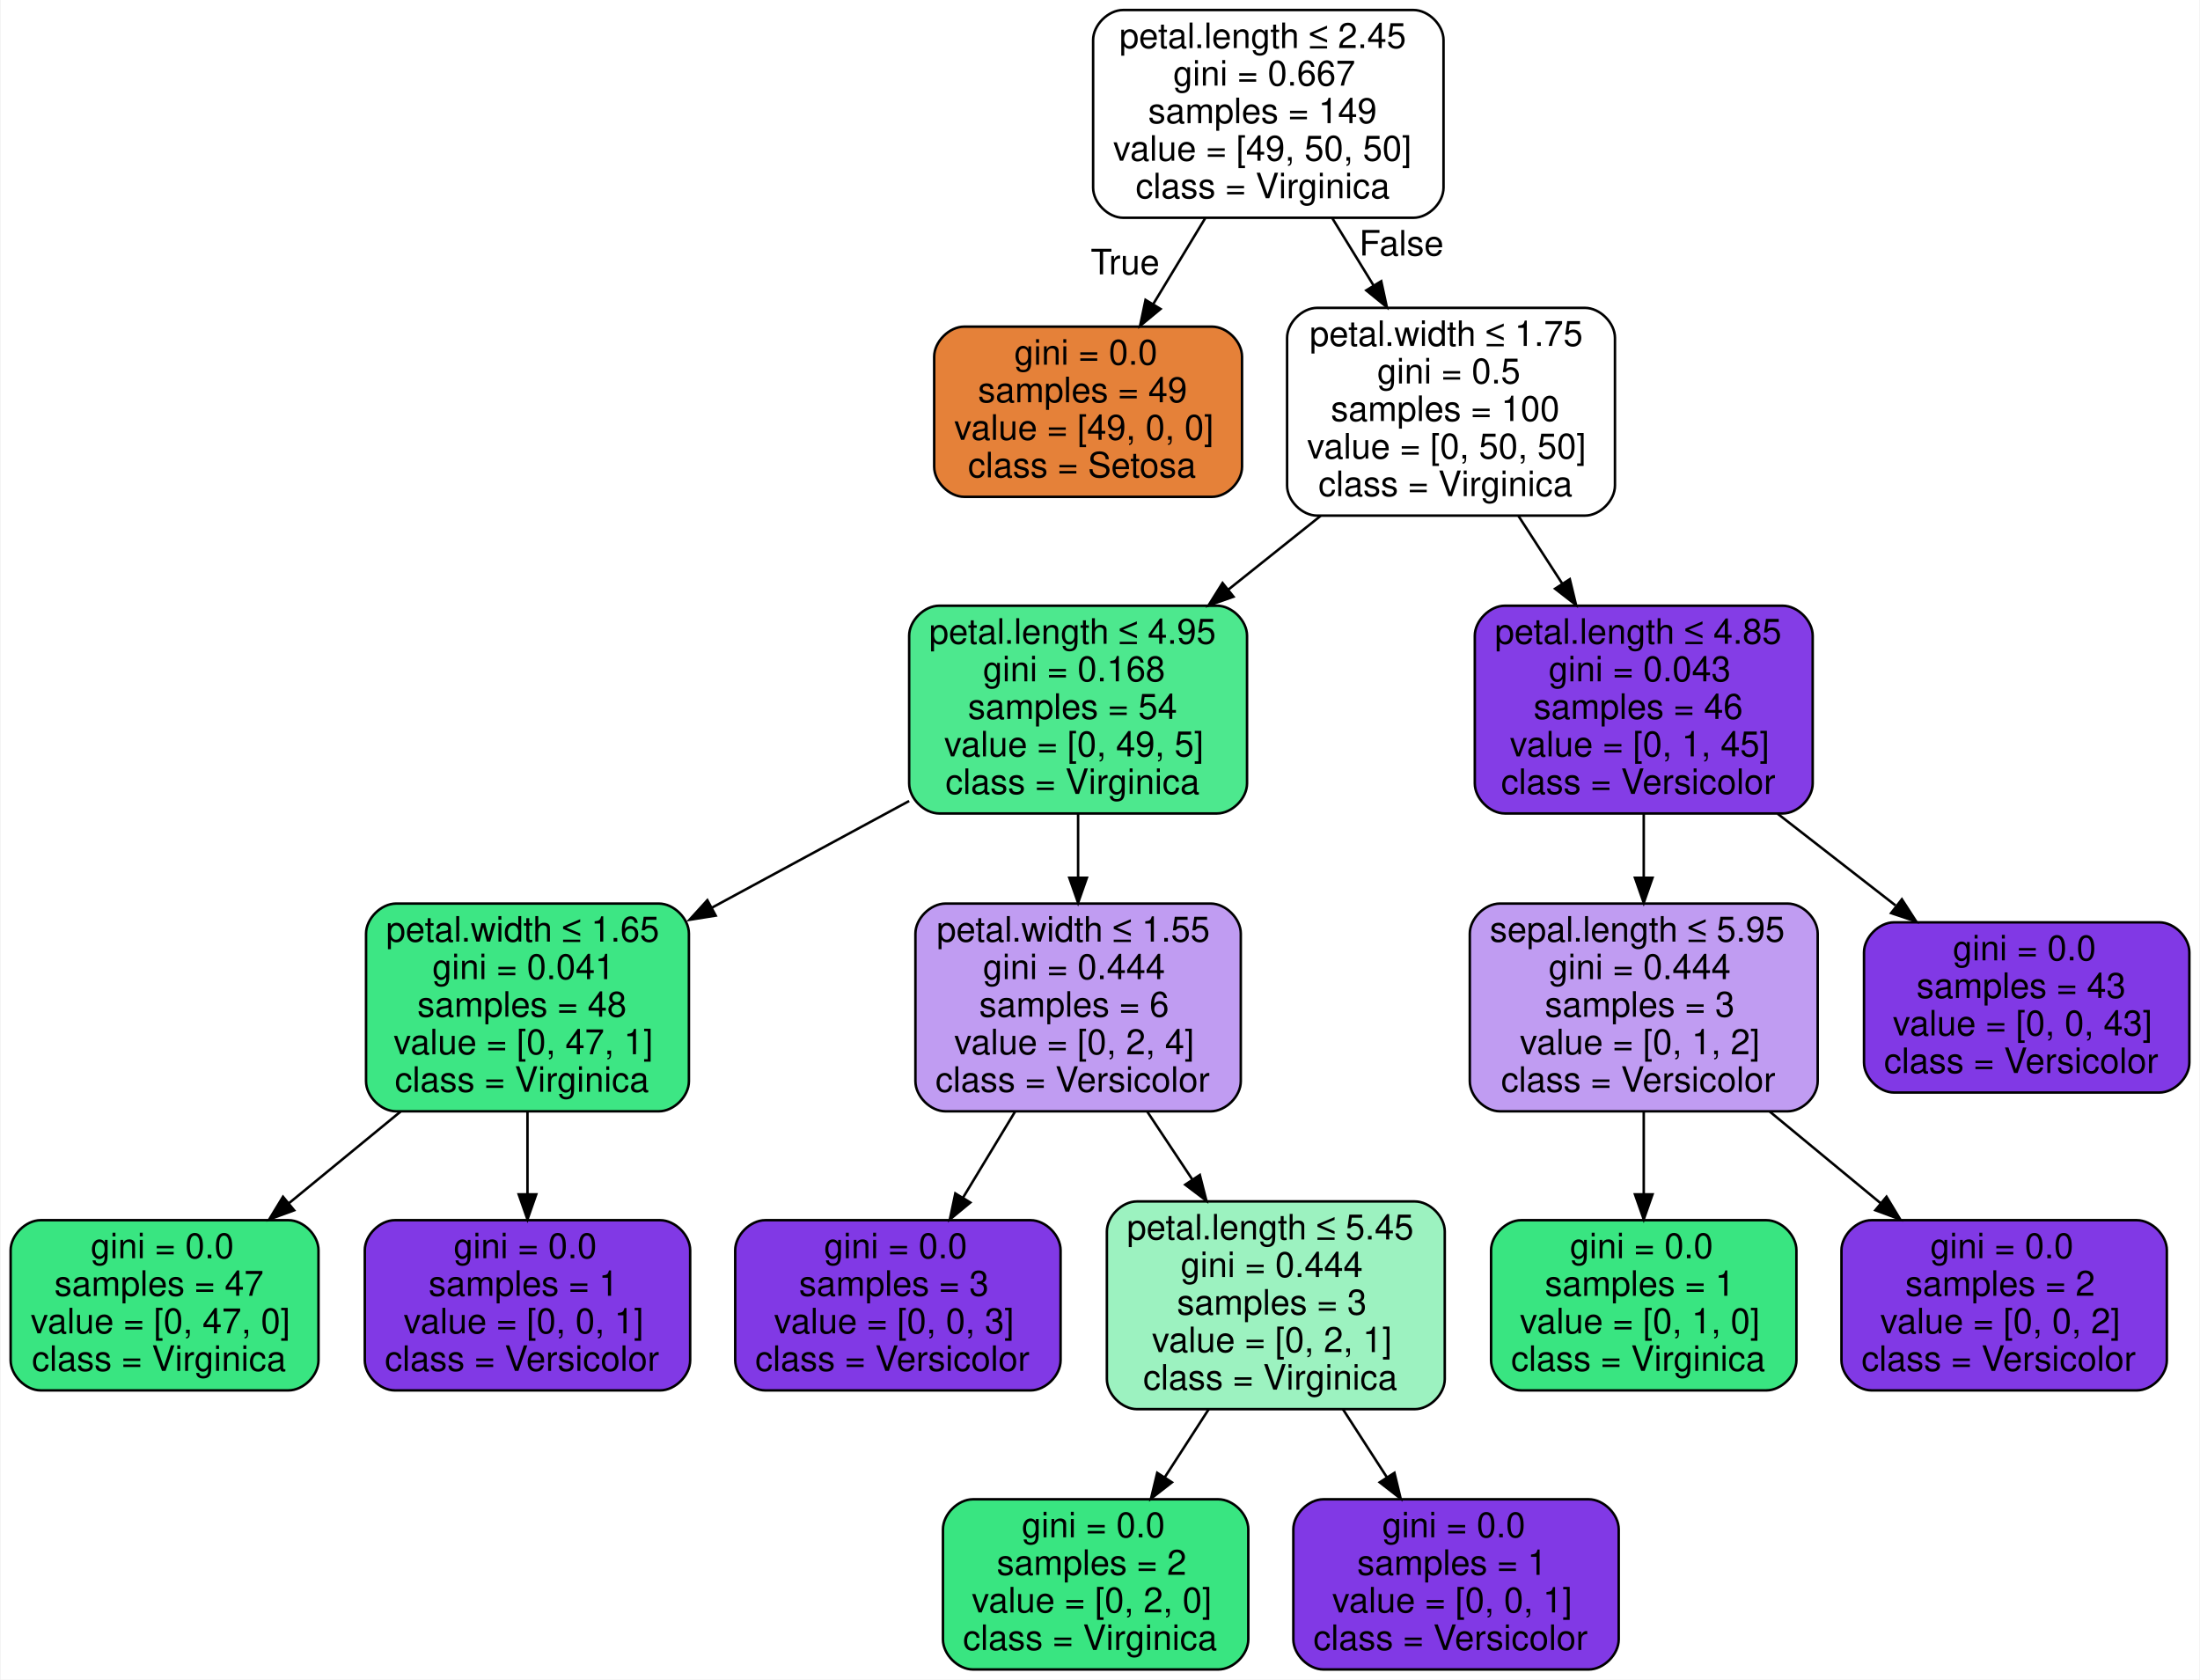
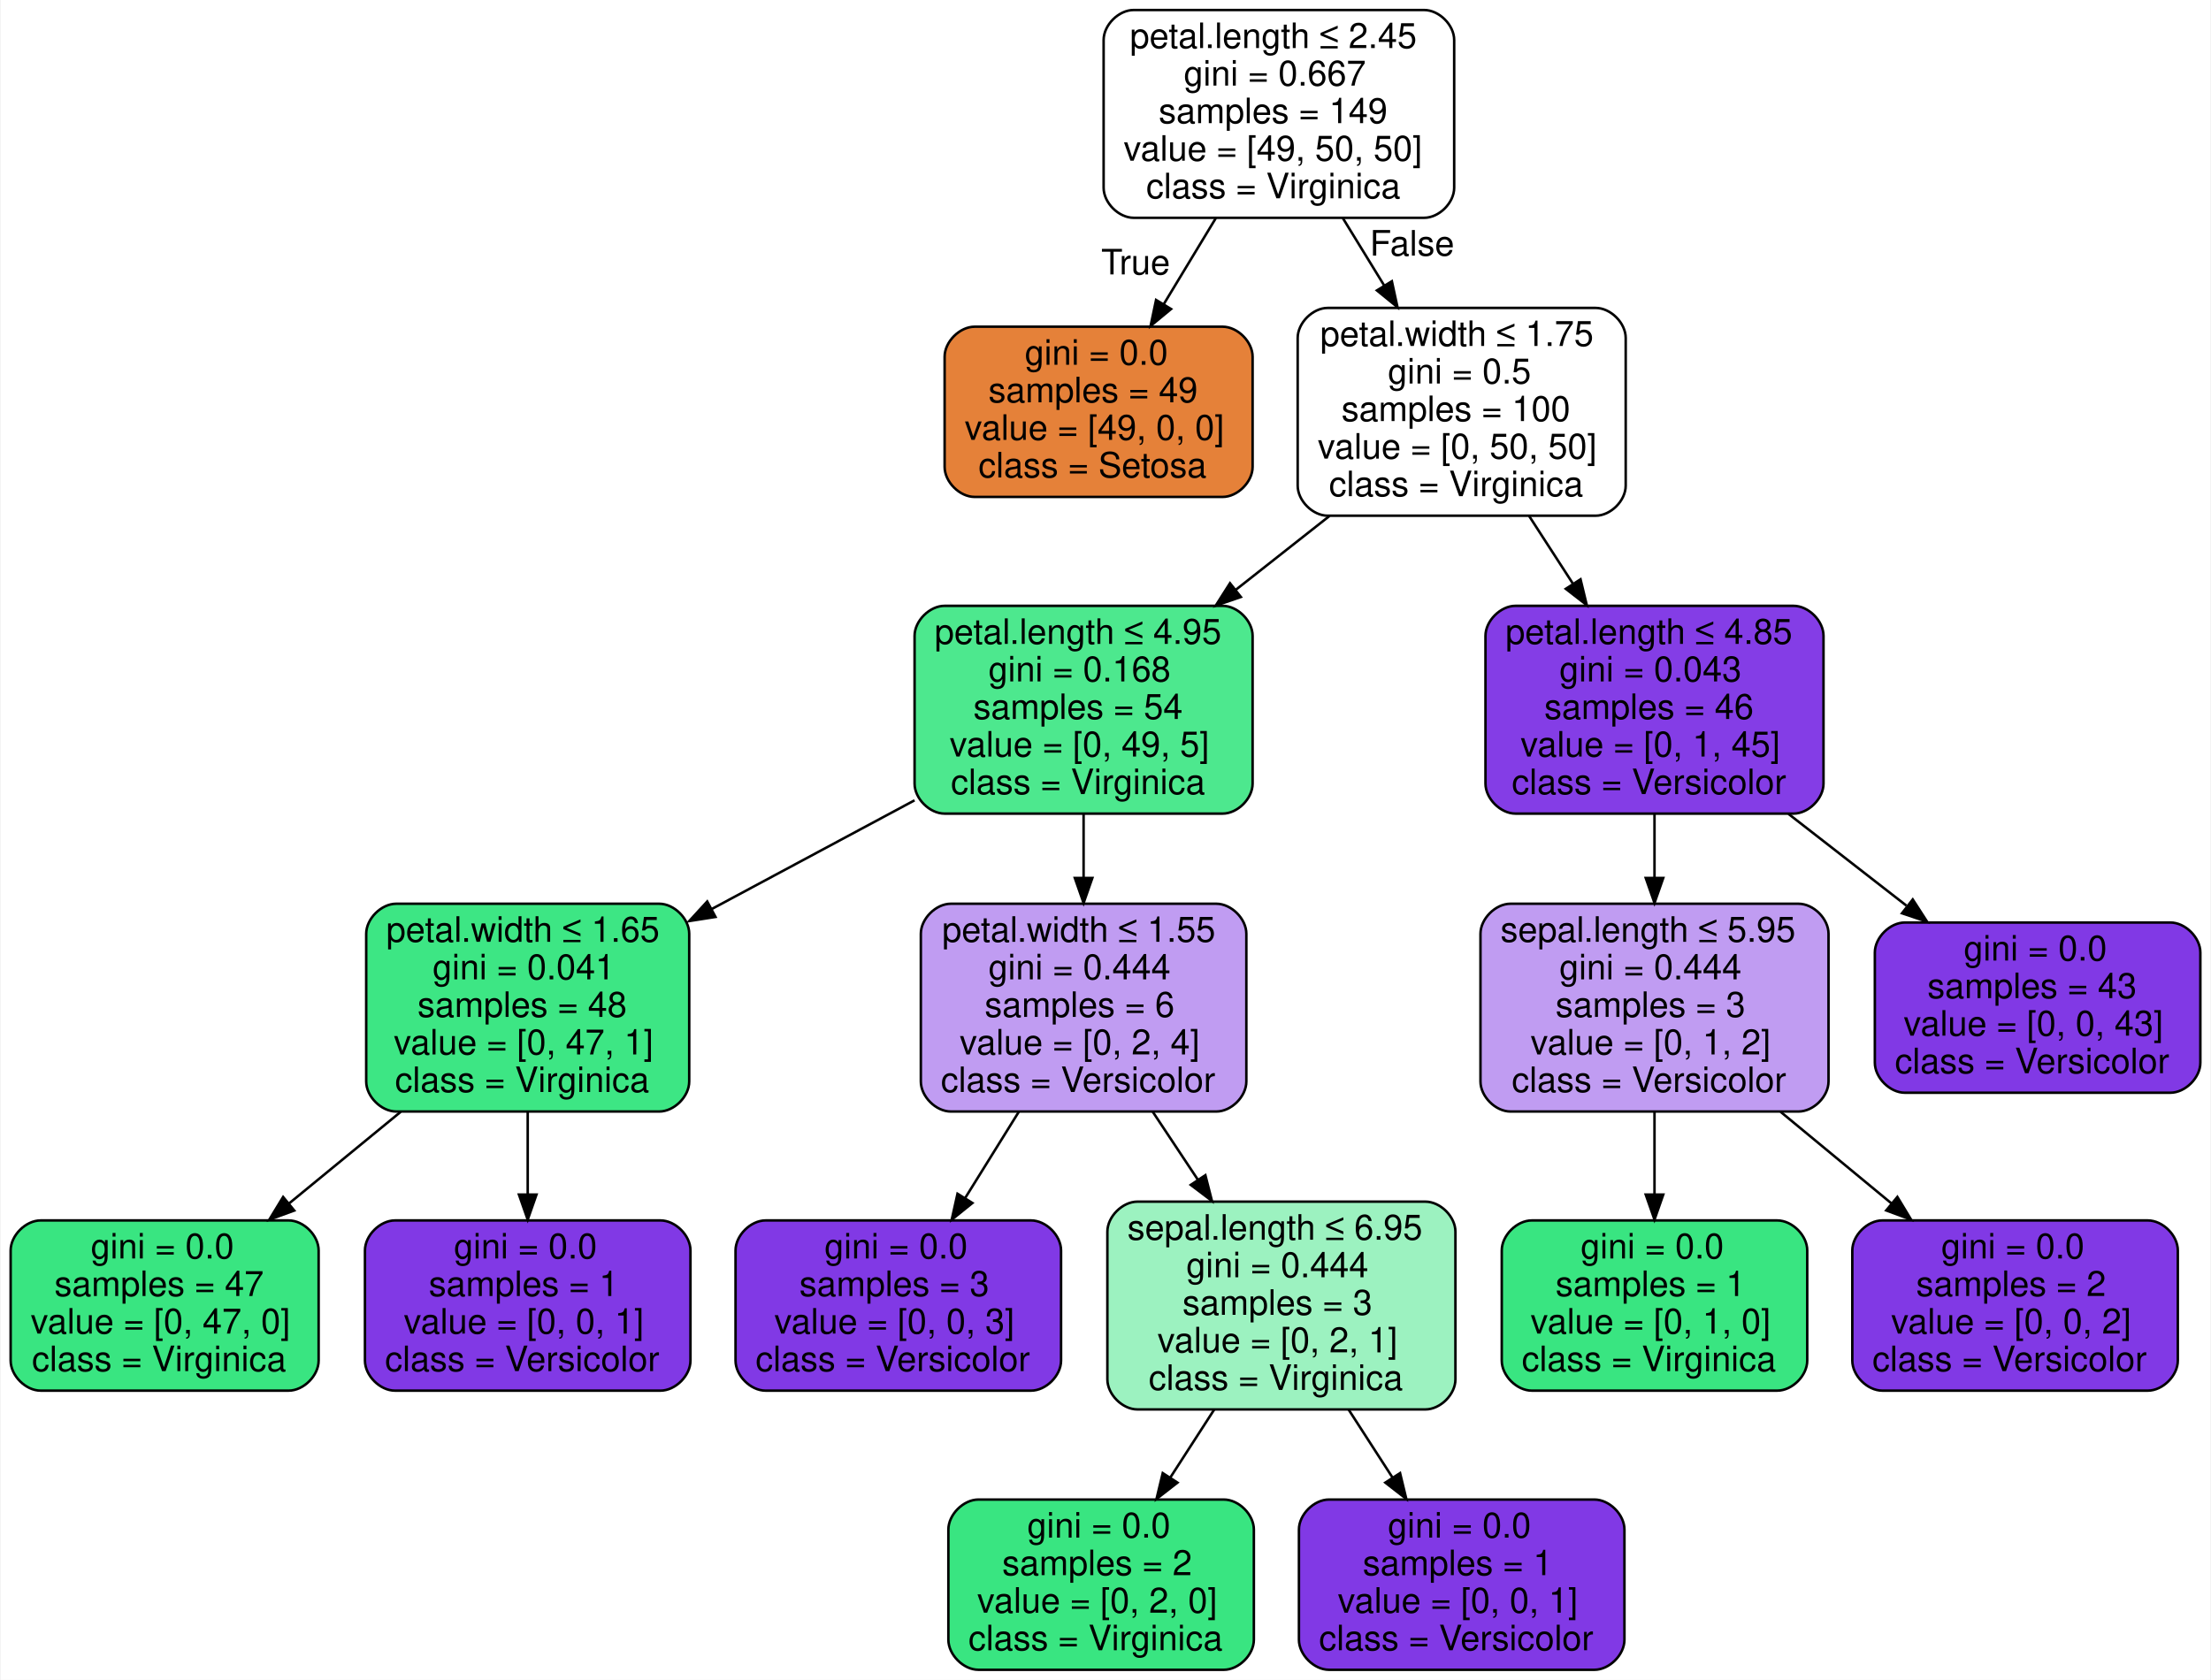
- <svg xmlns="http://www.w3.org/2000/svg" width="879pt" height="671pt" viewBox="0.00 0.00 878.50 671.00">
+ <svg xmlns="http://www.w3.org/2000/svg" width="883pt" height="671pt" viewBox="0.00 0.00 882.50 671.00">
  <g id="graph0" class="graph" transform="scale(1 1) rotate(0) translate(4 667)">
-     <polygon fill="#ffffff" stroke="transparent" points="-4,4 -4,-667 874.5,-667 874.5,4 -4,4" />
+     <polygon fill="#ffffff" stroke="transparent" points="-4,4 -4,-667 878.5,-667 878.5,4 -4,4" />
    <g id="node1" class="node">
-       <path fill="#ffffff" stroke="#000000" d="M560.5,-663C560.5,-663 444.5,-663 444.5,-663 438.5,-663 432.5,-657 432.5,-651 432.5,-651 432.5,-592 432.5,-592 432.5,-586 438.5,-580 444.5,-580 444.5,-580 560.5,-580 560.5,-580 566.5,-580 572.5,-586 572.5,-592 572.5,-592 572.5,-651 572.5,-651 572.5,-657 566.5,-663 560.5,-663" />
-       <text text-anchor="start" x="443" y="-647.8" font-family="Helvetica,sans-Serif" font-size="14.00" fill="#000000">petal.length ≤ 2.45</text>
-       <text text-anchor="start" x="464.5" y="-632.8" font-family="Helvetica,sans-Serif" font-size="14.00" fill="#000000">gini = 0.667</text>
-       <text text-anchor="start" x="454.5" y="-617.8" font-family="Helvetica,sans-Serif" font-size="14.00" fill="#000000">samples = 149</text>
-       <text text-anchor="start" x="440.5" y="-602.8" font-family="Helvetica,sans-Serif" font-size="14.00" fill="#000000">value = [49, 50, 50]</text>
-       <text text-anchor="start" x="449.5" y="-587.8" font-family="Helvetica,sans-Serif" font-size="14.00" fill="#000000">class = Virginica</text>
+       <path fill="#ffffff" stroke="#000000" d="M564.5,-663C564.5,-663 448.5,-663 448.5,-663 442.5,-663 436.5,-657 436.5,-651 436.5,-651 436.5,-592 436.5,-592 436.5,-586 442.5,-580 448.5,-580 448.5,-580 564.5,-580 564.5,-580 570.5,-580 576.5,-586 576.5,-592 576.5,-592 576.5,-651 576.5,-651 576.5,-657 570.5,-663 564.5,-663" />
+       <text text-anchor="start" x="447" y="-647.8" font-family="Helvetica,sans-Serif" font-size="14.00" fill="#000000">petal.length ≤ 2.45</text>
+       <text text-anchor="start" x="468.5" y="-632.8" font-family="Helvetica,sans-Serif" font-size="14.00" fill="#000000">gini = 0.667</text>
+       <text text-anchor="start" x="458.5" y="-617.8" font-family="Helvetica,sans-Serif" font-size="14.00" fill="#000000">samples = 149</text>
+       <text text-anchor="start" x="444.5" y="-602.8" font-family="Helvetica,sans-Serif" font-size="14.00" fill="#000000">value = [49, 50, 50]</text>
+       <text text-anchor="start" x="453.5" y="-587.8" font-family="Helvetica,sans-Serif" font-size="14.00" fill="#000000">class = Virginica</text>
    </g>
    <g id="node2" class="node">
-       <path fill="#e58139" stroke="#000000" d="M480,-536.5C480,-536.5 381,-536.5 381,-536.5 375,-536.5 369,-530.5 369,-524.5 369,-524.5 369,-480.5 369,-480.5 369,-474.5 375,-468.5 381,-468.5 381,-468.5 480,-468.5 480,-468.5 486,-468.5 492,-474.5 492,-480.5 492,-480.5 492,-524.5 492,-524.5 492,-530.5 486,-536.5 480,-536.5" />
-       <text text-anchor="start" x="401" y="-521.3" font-family="Helvetica,sans-Serif" font-size="14.00" fill="#000000">gini = 0.0</text>
-       <text text-anchor="start" x="386.5" y="-506.3" font-family="Helvetica,sans-Serif" font-size="14.00" fill="#000000">samples = 49</text>
-       <text text-anchor="start" x="377" y="-491.3" font-family="Helvetica,sans-Serif" font-size="14.00" fill="#000000">value = [49, 0, 0]</text>
-       <text text-anchor="start" x="382.5" y="-476.3" font-family="Helvetica,sans-Serif" font-size="14.00" fill="#000000">class = Setosa</text>
+       <path fill="#e58139" stroke="#000000" d="M484,-536.5C484,-536.5 385,-536.5 385,-536.5 379,-536.5 373,-530.5 373,-524.5 373,-524.5 373,-480.5 373,-480.5 373,-474.5 379,-468.5 385,-468.5 385,-468.5 484,-468.5 484,-468.5 490,-468.5 496,-474.5 496,-480.5 496,-480.5 496,-524.5 496,-524.5 496,-530.5 490,-536.5 484,-536.5" />
+       <text text-anchor="start" x="405" y="-521.3" font-family="Helvetica,sans-Serif" font-size="14.00" fill="#000000">gini = 0.0</text>
+       <text text-anchor="start" x="390.5" y="-506.3" font-family="Helvetica,sans-Serif" font-size="14.00" fill="#000000">samples = 49</text>
+       <text text-anchor="start" x="381" y="-491.3" font-family="Helvetica,sans-Serif" font-size="14.00" fill="#000000">value = [49, 0, 0]</text>
+       <text text-anchor="start" x="386.5" y="-476.3" font-family="Helvetica,sans-Serif" font-size="14.00" fill="#000000">class = Setosa</text>
    </g>
    <g id="edge1" class="edge">
-       <path fill="none" stroke="#000000" d="M477.318,-579.88C470.598,-568.774 463.324,-556.751 456.559,-545.569" />
-       <polygon fill="#000000" stroke="#000000" points="459.433,-543.559 451.262,-536.815 453.444,-547.183 459.433,-543.559" />
-       <text text-anchor="middle" x="445.288" y="-557.391" font-family="Helvetica,sans-Serif" font-size="14.00" fill="#000000">True</text>
+       <path fill="none" stroke="#000000" d="M481.318,-579.88C474.598,-568.774 467.324,-556.751 460.559,-545.569" />
+       <polygon fill="#000000" stroke="#000000" points="463.433,-543.559 455.262,-536.815 457.444,-547.183 463.433,-543.559" />
+       <text text-anchor="middle" x="449.288" y="-557.391" font-family="Helvetica,sans-Serif" font-size="14.00" fill="#000000">True</text>
    </g>
    <g id="node3" class="node">
-       <path fill="#ffffff" stroke="#000000" d="M629,-544C629,-544 522,-544 522,-544 516,-544 510,-538 510,-532 510,-532 510,-473 510,-473 510,-467 516,-461 522,-461 522,-461 629,-461 629,-461 635,-461 641,-467 641,-473 641,-473 641,-532 641,-532 641,-538 635,-544 629,-544" />
-       <text text-anchor="start" x="519" y="-528.8" font-family="Helvetica,sans-Serif" font-size="14.00" fill="#000000">petal.width ≤ 1.75</text>
-       <text text-anchor="start" x="546" y="-513.8" font-family="Helvetica,sans-Serif" font-size="14.00" fill="#000000">gini = 0.5</text>
-       <text text-anchor="start" x="527.5" y="-498.8" font-family="Helvetica,sans-Serif" font-size="14.00" fill="#000000">samples = 100</text>
-       <text text-anchor="start" x="518" y="-483.8" font-family="Helvetica,sans-Serif" font-size="14.00" fill="#000000">value = [0, 50, 50]</text>
-       <text text-anchor="start" x="522.5" y="-468.8" font-family="Helvetica,sans-Serif" font-size="14.00" fill="#000000">class = Virginica</text>
+       <path fill="#ffffff" stroke="#000000" d="M633,-544C633,-544 526,-544 526,-544 520,-544 514,-538 514,-532 514,-532 514,-473 514,-473 514,-467 520,-461 526,-461 526,-461 633,-461 633,-461 639,-461 645,-467 645,-473 645,-473 645,-532 645,-532 645,-538 639,-544 633,-544" />
+       <text text-anchor="start" x="523" y="-528.8" font-family="Helvetica,sans-Serif" font-size="14.00" fill="#000000">petal.width ≤ 1.75</text>
+       <text text-anchor="start" x="550" y="-513.8" font-family="Helvetica,sans-Serif" font-size="14.00" fill="#000000">gini = 0.5</text>
+       <text text-anchor="start" x="531.5" y="-498.8" font-family="Helvetica,sans-Serif" font-size="14.00" fill="#000000">samples = 100</text>
+       <text text-anchor="start" x="522" y="-483.8" font-family="Helvetica,sans-Serif" font-size="14.00" fill="#000000">value = [0, 50, 50]</text>
+       <text text-anchor="start" x="526.5" y="-468.8" font-family="Helvetica,sans-Serif" font-size="14.00" fill="#000000">class = Virginica</text>
    </g>
    <g id="edge2" class="edge">
-       <path fill="none" stroke="#000000" d="M528.032,-579.88C533.391,-571.143 539.098,-561.84 544.628,-552.825" />
-       <polygon fill="#000000" stroke="#000000" points="547.614,-554.652 549.859,-544.298 541.647,-550.992 547.614,-554.652" />
-       <text text-anchor="middle" x="555.684" y="-564.91" font-family="Helvetica,sans-Serif" font-size="14.00" fill="#000000">False</text>
+       <path fill="none" stroke="#000000" d="M532.032,-579.88C537.391,-571.143 543.098,-561.84 548.628,-552.825" />
+       <polygon fill="#000000" stroke="#000000" points="551.614,-554.652 553.859,-544.298 545.647,-550.992 551.614,-554.652" />
+       <text text-anchor="middle" x="559.684" y="-564.91" font-family="Helvetica,sans-Serif" font-size="14.00" fill="#000000">False</text>
    </g>
    <g id="node4" class="node">
-       <path fill="#4de88e" stroke="#000000" d="M482,-425C482,-425 371,-425 371,-425 365,-425 359,-419 359,-413 359,-413 359,-354 359,-354 359,-348 365,-342 371,-342 371,-342 482,-342 482,-342 488,-342 494,-348 494,-354 494,-354 494,-413 494,-413 494,-419 488,-425 482,-425" />
-       <text text-anchor="start" x="367" y="-409.8" font-family="Helvetica,sans-Serif" font-size="14.00" fill="#000000">petal.length ≤ 4.95</text>
-       <text text-anchor="start" x="388.5" y="-394.8" font-family="Helvetica,sans-Serif" font-size="14.00" fill="#000000">gini = 0.168</text>
-       <text text-anchor="start" x="382.5" y="-379.8" font-family="Helvetica,sans-Serif" font-size="14.00" fill="#000000">samples = 54</text>
-       <text text-anchor="start" x="373" y="-364.8" font-family="Helvetica,sans-Serif" font-size="14.00" fill="#000000">value = [0, 49, 5]</text>
-       <text text-anchor="start" x="373.5" y="-349.8" font-family="Helvetica,sans-Serif" font-size="14.00" fill="#000000">class = Virginica</text>
+       <path fill="#4de88e" stroke="#000000" d="M484,-425C484,-425 373,-425 373,-425 367,-425 361,-419 361,-413 361,-413 361,-354 361,-354 361,-348 367,-342 373,-342 373,-342 484,-342 484,-342 490,-342 496,-348 496,-354 496,-354 496,-413 496,-413 496,-419 490,-425 484,-425" />
+       <text text-anchor="start" x="369" y="-409.8" font-family="Helvetica,sans-Serif" font-size="14.00" fill="#000000">petal.length ≤ 4.95</text>
+       <text text-anchor="start" x="390.5" y="-394.8" font-family="Helvetica,sans-Serif" font-size="14.00" fill="#000000">gini = 0.168</text>
+       <text text-anchor="start" x="384.5" y="-379.8" font-family="Helvetica,sans-Serif" font-size="14.00" fill="#000000">samples = 54</text>
+       <text text-anchor="start" x="375" y="-364.8" font-family="Helvetica,sans-Serif" font-size="14.00" fill="#000000">value = [0, 49, 5]</text>
+       <text text-anchor="start" x="375.5" y="-349.8" font-family="Helvetica,sans-Serif" font-size="14.00" fill="#000000">class = Virginica</text>
    </g>
    <g id="edge3" class="edge">
-       <path fill="none" stroke="#000000" d="M523.387,-460.88C511.478,-451.368 498.727,-441.184 486.516,-431.432" />
-       <polygon fill="#000000" stroke="#000000" points="488.582,-428.603 478.584,-425.097 484.213,-434.072 488.582,-428.603" />
+       <path fill="none" stroke="#000000" d="M526.688,-460.88C514.618,-451.368 501.696,-441.184 489.321,-431.432" />
+       <polygon fill="#000000" stroke="#000000" points="491.303,-428.538 481.283,-425.097 486.97,-434.036 491.303,-428.538" />
    </g>
    <g id="node13" class="node">
-       <path fill="#843de6" stroke="#000000" d="M708,-425C708,-425 597,-425 597,-425 591,-425 585,-419 585,-413 585,-413 585,-354 585,-354 585,-348 591,-342 597,-342 597,-342 708,-342 708,-342 714,-342 720,-348 720,-354 720,-354 720,-413 720,-413 720,-419 714,-425 708,-425" />
-       <text text-anchor="start" x="593" y="-409.8" font-family="Helvetica,sans-Serif" font-size="14.00" fill="#000000">petal.length ≤ 4.85</text>
-       <text text-anchor="start" x="614.5" y="-394.8" font-family="Helvetica,sans-Serif" font-size="14.00" fill="#000000">gini = 0.043</text>
-       <text text-anchor="start" x="608.5" y="-379.8" font-family="Helvetica,sans-Serif" font-size="14.00" fill="#000000">samples = 46</text>
-       <text text-anchor="start" x="599" y="-364.8" font-family="Helvetica,sans-Serif" font-size="14.00" fill="#000000">value = [0, 1, 45]</text>
-       <text text-anchor="start" x="595.5" y="-349.8" font-family="Helvetica,sans-Serif" font-size="14.00" fill="#000000">class = Versicolor</text>
+       <path fill="#843de6" stroke="#000000" d="M712,-425C712,-425 601,-425 601,-425 595,-425 589,-419 589,-413 589,-413 589,-354 589,-354 589,-348 595,-342 601,-342 601,-342 712,-342 712,-342 718,-342 724,-348 724,-354 724,-354 724,-413 724,-413 724,-419 718,-425 712,-425" />
+       <text text-anchor="start" x="597" y="-409.8" font-family="Helvetica,sans-Serif" font-size="14.00" fill="#000000">petal.length ≤ 4.85</text>
+       <text text-anchor="start" x="618.5" y="-394.8" font-family="Helvetica,sans-Serif" font-size="14.00" fill="#000000">gini = 0.043</text>
+       <text text-anchor="start" x="612.5" y="-379.8" font-family="Helvetica,sans-Serif" font-size="14.00" fill="#000000">samples = 46</text>
+       <text text-anchor="start" x="603" y="-364.8" font-family="Helvetica,sans-Serif" font-size="14.00" fill="#000000">value = [0, 1, 45]</text>
+       <text text-anchor="start" x="599.5" y="-349.8" font-family="Helvetica,sans-Serif" font-size="14.00" fill="#000000">class = Versicolor</text>
    </g>
    <g id="edge12" class="edge">
-       <path fill="none" stroke="#000000" d="M602.431,-460.88C608.084,-452.143 614.103,-442.84 619.937,-433.825" />
-       <polygon fill="#000000" stroke="#000000" points="622.96,-435.595 625.454,-425.298 617.083,-431.792 622.96,-435.595" />
+       <path fill="none" stroke="#000000" d="M606.431,-460.88C612.084,-452.143 618.103,-442.84 623.937,-433.825" />
+       <polygon fill="#000000" stroke="#000000" points="626.96,-435.595 629.454,-425.298 621.083,-431.792 626.96,-435.595" />
    </g>
    <g id="node5" class="node">
      <path fill="#3de684" stroke="#000000" d="M259,-306C259,-306 154,-306 154,-306 148,-306 142,-300 142,-294 142,-294 142,-235 142,-235 142,-229 148,-223 154,-223 154,-223 259,-223 259,-223 265,-223 271,-229 271,-235 271,-235 271,-294 271,-294 271,-300 265,-306 259,-306" />
      <text text-anchor="start" x="150" y="-290.8" font-family="Helvetica,sans-Serif" font-size="14.00" fill="#000000">petal.width ≤ 1.65</text>
      <text text-anchor="start" x="168.5" y="-275.8" font-family="Helvetica,sans-Serif" font-size="14.00" fill="#000000">gini = 0.041</text>
      <text text-anchor="start" x="162.5" y="-260.8" font-family="Helvetica,sans-Serif" font-size="14.00" fill="#000000">samples = 48</text>
      <text text-anchor="start" x="153" y="-245.8" font-family="Helvetica,sans-Serif" font-size="14.00" fill="#000000">value = [0, 47, 1]</text>
      <text text-anchor="start" x="153.5" y="-230.8" font-family="Helvetica,sans-Serif" font-size="14.00" fill="#000000">class = Virginica</text>
    </g>
    <g id="edge4" class="edge">
-       <path fill="none" stroke="#000000" d="M358.998,-346.987C334.027,-333.481 305.605,-318.107 280.119,-304.321" />
-       <polygon fill="#000000" stroke="#000000" points="281.698,-301.196 271.237,-299.517 278.367,-307.353 281.698,-301.196" />
+       <path fill="none" stroke="#000000" d="M360.988,-347.311C335.428,-333.61 306.212,-317.949 280.117,-303.962" />
+       <polygon fill="#000000" stroke="#000000" points="281.496,-300.729 271.029,-299.09 278.188,-306.899 281.496,-300.729" />
    </g>
    <g id="node8" class="node">
-       <path fill="#c09cf2" stroke="#000000" d="M479.5,-306C479.5,-306 373.5,-306 373.5,-306 367.5,-306 361.5,-300 361.5,-294 361.5,-294 361.5,-235 361.5,-235 361.5,-229 367.5,-223 373.5,-223 373.5,-223 479.5,-223 479.5,-223 485.5,-223 491.5,-229 491.5,-235 491.5,-235 491.5,-294 491.5,-294 491.5,-300 485.5,-306 479.5,-306" />
-       <text text-anchor="start" x="370" y="-290.8" font-family="Helvetica,sans-Serif" font-size="14.00" fill="#000000">petal.width ≤ 1.55</text>
-       <text text-anchor="start" x="388.5" y="-275.8" font-family="Helvetica,sans-Serif" font-size="14.00" fill="#000000">gini = 0.444</text>
-       <text text-anchor="start" x="387" y="-260.8" font-family="Helvetica,sans-Serif" font-size="14.00" fill="#000000">samples = 6</text>
-       <text text-anchor="start" x="377" y="-245.8" font-family="Helvetica,sans-Serif" font-size="14.00" fill="#000000">value = [0, 2, 4]</text>
-       <text text-anchor="start" x="369.5" y="-230.8" font-family="Helvetica,sans-Serif" font-size="14.00" fill="#000000">class = Versicolor</text>
+       <path fill="#c09cf2" stroke="#000000" d="M481.5,-306C481.5,-306 375.5,-306 375.5,-306 369.5,-306 363.5,-300 363.5,-294 363.5,-294 363.5,-235 363.5,-235 363.5,-229 369.5,-223 375.5,-223 375.5,-223 481.5,-223 481.5,-223 487.5,-223 493.5,-229 493.5,-235 493.5,-235 493.5,-294 493.5,-294 493.5,-300 487.5,-306 481.5,-306" />
+       <text text-anchor="start" x="372" y="-290.8" font-family="Helvetica,sans-Serif" font-size="14.00" fill="#000000">petal.width ≤ 1.55</text>
+       <text text-anchor="start" x="390.5" y="-275.8" font-family="Helvetica,sans-Serif" font-size="14.00" fill="#000000">gini = 0.444</text>
+       <text text-anchor="start" x="389" y="-260.8" font-family="Helvetica,sans-Serif" font-size="14.00" fill="#000000">samples = 6</text>
+       <text text-anchor="start" x="379" y="-245.8" font-family="Helvetica,sans-Serif" font-size="14.00" fill="#000000">value = [0, 2, 4]</text>
+       <text text-anchor="start" x="371.5" y="-230.8" font-family="Helvetica,sans-Serif" font-size="14.00" fill="#000000">class = Versicolor</text>
    </g>
    <g id="edge7" class="edge">
-       <path fill="none" stroke="#000000" d="M426.5,-341.88C426.5,-333.684 426.5,-324.989 426.5,-316.501" />
-       <polygon fill="#000000" stroke="#000000" points="430,-316.298 426.5,-306.298 423,-316.298 430,-316.298" />
+       <path fill="none" stroke="#000000" d="M428.5,-341.88C428.5,-333.684 428.5,-324.989 428.5,-316.501" />
+       <polygon fill="#000000" stroke="#000000" points="432,-316.298 428.5,-306.298 425,-316.298 432,-316.298" />
    </g>
    <g id="node6" class="node">
      <path fill="#39e581" stroke="#000000" d="M111,-179.5C111,-179.5 12,-179.5 12,-179.5 6,-179.5 0,-173.5 0,-167.5 0,-167.5 0,-123.5 0,-123.5 0,-117.5 6,-111.5 12,-111.5 12,-111.5 111,-111.5 111,-111.5 117,-111.5 123,-117.5 123,-123.5 123,-123.5 123,-167.5 123,-167.5 123,-173.5 117,-179.5 111,-179.5" />
      <text text-anchor="start" x="32" y="-164.3" font-family="Helvetica,sans-Serif" font-size="14.00" fill="#000000">gini = 0.0</text>
      <text text-anchor="start" x="17.5" y="-149.3" font-family="Helvetica,sans-Serif" font-size="14.00" fill="#000000">samples = 47</text>
      <text text-anchor="start" x="8" y="-134.3" font-family="Helvetica,sans-Serif" font-size="14.00" fill="#000000">value = [0, 47, 0]</text>
      <text text-anchor="start" x="8.5" y="-119.3" font-family="Helvetica,sans-Serif" font-size="14.00" fill="#000000">class = Virginica</text>
    </g>
    <g id="edge5" class="edge">
      <path fill="none" stroke="#000000" d="M155.786,-222.88C141.316,-211.004 125.569,-198.08 111.162,-186.257" />
      <polygon fill="#000000" stroke="#000000" points="113.263,-183.453 103.312,-179.815 108.822,-188.864 113.263,-183.453" />
    </g>
    <g id="node7" class="node">
      <path fill="#8139e5" stroke="#000000" d="M259.5,-179.5C259.5,-179.5 153.5,-179.5 153.5,-179.5 147.5,-179.5 141.5,-173.5 141.5,-167.5 141.5,-167.5 141.5,-123.5 141.5,-123.5 141.5,-117.5 147.5,-111.5 153.5,-111.5 153.5,-111.5 259.5,-111.5 259.5,-111.5 265.5,-111.5 271.5,-117.5 271.5,-123.5 271.5,-123.5 271.5,-167.5 271.5,-167.5 271.5,-173.5 265.5,-179.5 259.5,-179.5" />
      <text text-anchor="start" x="177" y="-164.3" font-family="Helvetica,sans-Serif" font-size="14.00" fill="#000000">gini = 0.0</text>
      <text text-anchor="start" x="167" y="-149.3" font-family="Helvetica,sans-Serif" font-size="14.00" fill="#000000">samples = 1</text>
      <text text-anchor="start" x="157" y="-134.3" font-family="Helvetica,sans-Serif" font-size="14.00" fill="#000000">value = [0, 0, 1]</text>
      <text text-anchor="start" x="149.5" y="-119.3" font-family="Helvetica,sans-Serif" font-size="14.00" fill="#000000">class = Versicolor</text>
    </g>
    <g id="edge6" class="edge">
      <path fill="none" stroke="#000000" d="M206.5,-222.88C206.5,-212.213 206.5,-200.702 206.5,-189.901" />
      <polygon fill="#000000" stroke="#000000" points="210,-189.815 206.5,-179.815 203,-189.815 210,-189.815" />
    </g>
    <g id="node9" class="node">
      <path fill="#8139e5" stroke="#000000" d="M407.5,-179.5C407.5,-179.5 301.5,-179.5 301.5,-179.5 295.5,-179.5 289.5,-173.5 289.5,-167.5 289.5,-167.5 289.5,-123.5 289.5,-123.5 289.5,-117.5 295.5,-111.5 301.5,-111.5 301.5,-111.5 407.5,-111.5 407.5,-111.5 413.5,-111.5 419.5,-117.5 419.5,-123.5 419.5,-123.5 419.5,-167.5 419.5,-167.5 419.5,-173.5 413.5,-179.5 407.5,-179.5" />
      <text text-anchor="start" x="325" y="-164.3" font-family="Helvetica,sans-Serif" font-size="14.00" fill="#000000">gini = 0.0</text>
      <text text-anchor="start" x="315" y="-149.3" font-family="Helvetica,sans-Serif" font-size="14.00" fill="#000000">samples = 3</text>
      <text text-anchor="start" x="305" y="-134.3" font-family="Helvetica,sans-Serif" font-size="14.00" fill="#000000">value = [0, 0, 3]</text>
      <text text-anchor="start" x="297.5" y="-119.3" font-family="Helvetica,sans-Serif" font-size="14.00" fill="#000000">class = Versicolor</text>
    </g>
    <g id="edge8" class="edge">
-       <path fill="none" stroke="#000000" d="M401.318,-222.88C394.598,-211.774 387.324,-199.751 380.559,-188.569" />
-       <polygon fill="#000000" stroke="#000000" points="383.433,-186.559 375.262,-179.815 377.444,-190.183 383.433,-186.559" />
+       <path fill="none" stroke="#000000" d="M402.618,-222.88C395.712,-211.774 388.236,-199.751 381.283,-188.569" />
+       <polygon fill="#000000" stroke="#000000" points="384.092,-186.459 375.839,-179.815 378.147,-190.155 384.092,-186.459" />
    </g>
    <g id="node10" class="node">
-       <path fill="#9cf2c0" stroke="#000000" d="M561,-187C561,-187 450,-187 450,-187 444,-187 438,-181 438,-175 438,-175 438,-116 438,-116 438,-110 444,-104 450,-104 450,-104 561,-104 561,-104 567,-104 573,-110 573,-116 573,-116 573,-175 573,-175 573,-181 567,-187 561,-187" />
-       <text text-anchor="start" x="446" y="-171.8" font-family="Helvetica,sans-Serif" font-size="14.00" fill="#000000">petal.length ≤ 5.45</text>
-       <text text-anchor="start" x="467.5" y="-156.8" font-family="Helvetica,sans-Serif" font-size="14.00" fill="#000000">gini = 0.444</text>
-       <text text-anchor="start" x="466" y="-141.8" font-family="Helvetica,sans-Serif" font-size="14.00" fill="#000000">samples = 3</text>
-       <text text-anchor="start" x="456" y="-126.8" font-family="Helvetica,sans-Serif" font-size="14.00" fill="#000000">value = [0, 2, 1]</text>
-       <text text-anchor="start" x="452.5" y="-111.8" font-family="Helvetica,sans-Serif" font-size="14.00" fill="#000000">class = Virginica</text>
+       <path fill="#9cf2c0" stroke="#000000" d="M565,-187C565,-187 450,-187 450,-187 444,-187 438,-181 438,-175 438,-175 438,-116 438,-116 438,-110 444,-104 450,-104 450,-104 565,-104 565,-104 571,-104 577,-110 577,-116 577,-116 577,-175 577,-175 577,-181 571,-187 565,-187" />
+       <text text-anchor="start" x="446" y="-171.8" font-family="Helvetica,sans-Serif" font-size="14.00" fill="#000000">sepal.length ≤ 6.95</text>
+       <text text-anchor="start" x="469.5" y="-156.8" font-family="Helvetica,sans-Serif" font-size="14.00" fill="#000000">gini = 0.444</text>
+       <text text-anchor="start" x="468" y="-141.8" font-family="Helvetica,sans-Serif" font-size="14.00" fill="#000000">samples = 3</text>
+       <text text-anchor="start" x="458" y="-126.8" font-family="Helvetica,sans-Serif" font-size="14.00" fill="#000000">value = [0, 2, 1]</text>
+       <text text-anchor="start" x="454.5" y="-111.8" font-family="Helvetica,sans-Serif" font-size="14.00" fill="#000000">class = Virginica</text>
    </g>
    <g id="edge9" class="edge">
-       <path fill="none" stroke="#000000" d="M454.13,-222.88C459.93,-214.143 466.106,-204.84 472.091,-195.825" />
-       <polygon fill="#000000" stroke="#000000" points="475.137,-197.565 477.752,-187.298 469.305,-193.694 475.137,-197.565" />
+       <path fill="none" stroke="#000000" d="M456.13,-222.88C461.93,-214.143 468.106,-204.84 474.091,-195.825" />
+       <polygon fill="#000000" stroke="#000000" points="477.137,-197.565 479.752,-187.298 471.305,-193.694 477.137,-197.565" />
    </g>
    <g id="node11" class="node">
-       <path fill="#39e581" stroke="#000000" d="M482.5,-68C482.5,-68 384.5,-68 384.5,-68 378.5,-68 372.5,-62 372.5,-56 372.5,-56 372.5,-12 372.5,-12 372.5,-6 378.5,0 384.5,0 384.5,0 482.5,0 482.5,0 488.5,0 494.5,-6 494.5,-12 494.5,-12 494.5,-56 494.5,-56 494.5,-62 488.5,-68 482.5,-68" />
-       <text text-anchor="start" x="404" y="-52.8" font-family="Helvetica,sans-Serif" font-size="14.00" fill="#000000">gini = 0.0</text>
-       <text text-anchor="start" x="394" y="-37.8" font-family="Helvetica,sans-Serif" font-size="14.00" fill="#000000">samples = 2</text>
-       <text text-anchor="start" x="384" y="-22.8" font-family="Helvetica,sans-Serif" font-size="14.00" fill="#000000">value = [0, 2, 0]</text>
-       <text text-anchor="start" x="380.5" y="-7.8" font-family="Helvetica,sans-Serif" font-size="14.00" fill="#000000">class = Virginica</text>
+       <path fill="#39e581" stroke="#000000" d="M484.5,-68C484.5,-68 386.5,-68 386.5,-68 380.5,-68 374.5,-62 374.5,-56 374.5,-56 374.5,-12 374.5,-12 374.5,-6 380.5,0 386.5,0 386.5,0 484.5,0 484.5,0 490.5,0 496.5,-6 496.5,-12 496.5,-12 496.5,-56 496.5,-56 496.5,-62 490.5,-68 484.5,-68" />
+       <text text-anchor="start" x="406" y="-52.8" font-family="Helvetica,sans-Serif" font-size="14.00" fill="#000000">gini = 0.0</text>
+       <text text-anchor="start" x="396" y="-37.8" font-family="Helvetica,sans-Serif" font-size="14.00" fill="#000000">samples = 2</text>
+       <text text-anchor="start" x="386" y="-22.8" font-family="Helvetica,sans-Serif" font-size="14.00" fill="#000000">value = [0, 2, 0]</text>
+       <text text-anchor="start" x="382.5" y="-7.8" font-family="Helvetica,sans-Serif" font-size="14.00" fill="#000000">class = Virginica</text>
    </g>
    <g id="edge10" class="edge">
-       <path fill="none" stroke="#000000" d="M478.69,-103.981C472.933,-95.067 466.84,-85.631 461.056,-76.673" />
-       <polygon fill="#000000" stroke="#000000" points="463.99,-74.766 455.625,-68.264 458.11,-78.563 463.99,-74.766" />
+       <path fill="none" stroke="#000000" d="M480.69,-103.981C474.933,-95.067 468.84,-85.631 463.056,-76.673" />
+       <polygon fill="#000000" stroke="#000000" points="465.99,-74.766 457.625,-68.264 460.11,-78.563 465.99,-74.766" />
    </g>
    <g id="node12" class="node">
-       <path fill="#8139e5" stroke="#000000" d="M630.5,-68C630.5,-68 524.5,-68 524.5,-68 518.5,-68 512.5,-62 512.5,-56 512.5,-56 512.5,-12 512.5,-12 512.5,-6 518.5,0 524.5,0 524.5,0 630.5,0 630.5,0 636.5,0 642.5,-6 642.5,-12 642.5,-12 642.5,-56 642.5,-56 642.5,-62 636.5,-68 630.5,-68" />
-       <text text-anchor="start" x="548" y="-52.8" font-family="Helvetica,sans-Serif" font-size="14.00" fill="#000000">gini = 0.0</text>
-       <text text-anchor="start" x="538" y="-37.8" font-family="Helvetica,sans-Serif" font-size="14.00" fill="#000000">samples = 1</text>
-       <text text-anchor="start" x="528" y="-22.8" font-family="Helvetica,sans-Serif" font-size="14.00" fill="#000000">value = [0, 0, 1]</text>
-       <text text-anchor="start" x="520.5" y="-7.8" font-family="Helvetica,sans-Serif" font-size="14.00" fill="#000000">class = Versicolor</text>
+       <path fill="#8139e5" stroke="#000000" d="M632.5,-68C632.5,-68 526.5,-68 526.5,-68 520.5,-68 514.5,-62 514.5,-56 514.5,-56 514.5,-12 514.5,-12 514.5,-6 520.5,0 526.5,0 526.5,0 632.5,0 632.5,0 638.5,0 644.5,-6 644.5,-12 644.5,-12 644.5,-56 644.5,-56 644.5,-62 638.5,-68 632.5,-68" />
+       <text text-anchor="start" x="550" y="-52.8" font-family="Helvetica,sans-Serif" font-size="14.00" fill="#000000">gini = 0.0</text>
+       <text text-anchor="start" x="540" y="-37.8" font-family="Helvetica,sans-Serif" font-size="14.00" fill="#000000">samples = 1</text>
+       <text text-anchor="start" x="530" y="-22.8" font-family="Helvetica,sans-Serif" font-size="14.00" fill="#000000">value = [0, 0, 1]</text>
+       <text text-anchor="start" x="522.5" y="-7.8" font-family="Helvetica,sans-Serif" font-size="14.00" fill="#000000">class = Versicolor</text>
    </g>
    <g id="edge11" class="edge">
-       <path fill="none" stroke="#000000" d="M532.31,-103.981C538.067,-95.067 544.16,-85.631 549.944,-76.673" />
-       <polygon fill="#000000" stroke="#000000" points="552.89,-78.563 555.375,-68.264 547.01,-74.766 552.89,-78.563" />
+       <path fill="none" stroke="#000000" d="M534.31,-103.981C540.067,-95.067 546.16,-85.631 551.944,-76.673" />
+       <polygon fill="#000000" stroke="#000000" points="554.89,-78.563 557.375,-68.264 549.01,-74.766 554.89,-78.563" />
    </g>
    <g id="node14" class="node">
-       <path fill="#c09cf2" stroke="#000000" d="M710,-306C710,-306 595,-306 595,-306 589,-306 583,-300 583,-294 583,-294 583,-235 583,-235 583,-229 589,-223 595,-223 595,-223 710,-223 710,-223 716,-223 722,-229 722,-235 722,-235 722,-294 722,-294 722,-300 716,-306 710,-306" />
-       <text text-anchor="start" x="591" y="-290.8" font-family="Helvetica,sans-Serif" font-size="14.00" fill="#000000">sepal.length ≤ 5.95</text>
-       <text text-anchor="start" x="614.5" y="-275.8" font-family="Helvetica,sans-Serif" font-size="14.00" fill="#000000">gini = 0.444</text>
-       <text text-anchor="start" x="613" y="-260.8" font-family="Helvetica,sans-Serif" font-size="14.00" fill="#000000">samples = 3</text>
-       <text text-anchor="start" x="603" y="-245.8" font-family="Helvetica,sans-Serif" font-size="14.00" fill="#000000">value = [0, 1, 2]</text>
-       <text text-anchor="start" x="595.5" y="-230.8" font-family="Helvetica,sans-Serif" font-size="14.00" fill="#000000">class = Versicolor</text>
+       <path fill="#c09cf2" stroke="#000000" d="M714,-306C714,-306 599,-306 599,-306 593,-306 587,-300 587,-294 587,-294 587,-235 587,-235 587,-229 593,-223 599,-223 599,-223 714,-223 714,-223 720,-223 726,-229 726,-235 726,-235 726,-294 726,-294 726,-300 720,-306 714,-306" />
+       <text text-anchor="start" x="595" y="-290.8" font-family="Helvetica,sans-Serif" font-size="14.00" fill="#000000">sepal.length ≤ 5.95</text>
+       <text text-anchor="start" x="618.5" y="-275.8" font-family="Helvetica,sans-Serif" font-size="14.00" fill="#000000">gini = 0.444</text>
+       <text text-anchor="start" x="617" y="-260.8" font-family="Helvetica,sans-Serif" font-size="14.00" fill="#000000">samples = 3</text>
+       <text text-anchor="start" x="607" y="-245.8" font-family="Helvetica,sans-Serif" font-size="14.00" fill="#000000">value = [0, 1, 2]</text>
+       <text text-anchor="start" x="599.5" y="-230.8" font-family="Helvetica,sans-Serif" font-size="14.00" fill="#000000">class = Versicolor</text>
    </g>
    <g id="edge13" class="edge">
-       <path fill="none" stroke="#000000" d="M652.5,-341.88C652.5,-333.684 652.5,-324.989 652.5,-316.501" />
-       <polygon fill="#000000" stroke="#000000" points="656,-316.298 652.5,-306.298 649,-316.298 656,-316.298" />
+       <path fill="none" stroke="#000000" d="M656.5,-341.88C656.5,-333.684 656.5,-324.989 656.5,-316.501" />
+       <polygon fill="#000000" stroke="#000000" points="660,-316.298 656.5,-306.298 653,-316.298 660,-316.298" />
    </g>
    <g id="node17" class="node">
-       <path fill="#8139e5" stroke="#000000" d="M858.5,-298.5C858.5,-298.5 752.5,-298.5 752.5,-298.5 746.5,-298.5 740.5,-292.5 740.5,-286.5 740.5,-286.5 740.5,-242.5 740.5,-242.5 740.5,-236.5 746.5,-230.5 752.5,-230.5 752.5,-230.5 858.5,-230.5 858.5,-230.5 864.5,-230.5 870.5,-236.5 870.5,-242.5 870.5,-242.5 870.5,-286.5 870.5,-286.5 870.5,-292.5 864.5,-298.5 858.5,-298.5" />
-       <text text-anchor="start" x="776" y="-283.3" font-family="Helvetica,sans-Serif" font-size="14.00" fill="#000000">gini = 0.0</text>
-       <text text-anchor="start" x="761.5" y="-268.3" font-family="Helvetica,sans-Serif" font-size="14.00" fill="#000000">samples = 43</text>
-       <text text-anchor="start" x="752" y="-253.3" font-family="Helvetica,sans-Serif" font-size="14.00" fill="#000000">value = [0, 0, 43]</text>
-       <text text-anchor="start" x="748.5" y="-238.3" font-family="Helvetica,sans-Serif" font-size="14.00" fill="#000000">class = Versicolor</text>
+       <path fill="#8139e5" stroke="#000000" d="M862.5,-298.5C862.5,-298.5 756.5,-298.5 756.5,-298.5 750.5,-298.5 744.5,-292.5 744.5,-286.5 744.5,-286.5 744.5,-242.5 744.5,-242.5 744.5,-236.5 750.5,-230.5 756.5,-230.5 756.5,-230.5 862.5,-230.5 862.5,-230.5 868.5,-230.5 874.5,-236.5 874.5,-242.5 874.5,-242.5 874.5,-286.5 874.5,-286.5 874.5,-292.5 868.5,-298.5 862.5,-298.5" />
+       <text text-anchor="start" x="780" y="-283.3" font-family="Helvetica,sans-Serif" font-size="14.00" fill="#000000">gini = 0.0</text>
+       <text text-anchor="start" x="765.5" y="-268.3" font-family="Helvetica,sans-Serif" font-size="14.00" fill="#000000">samples = 43</text>
+       <text text-anchor="start" x="756" y="-253.3" font-family="Helvetica,sans-Serif" font-size="14.00" fill="#000000">value = [0, 0, 43]</text>
+       <text text-anchor="start" x="752.5" y="-238.3" font-family="Helvetica,sans-Serif" font-size="14.00" fill="#000000">class = Versicolor</text>
    </g>
    <g id="edge16" class="edge">
-       <path fill="none" stroke="#000000" d="M706.012,-341.88C721.281,-330.004 737.897,-317.08 753.098,-305.257" />
-       <polygon fill="#000000" stroke="#000000" points="755.636,-307.717 761.381,-298.815 751.338,-302.192 755.636,-307.717" />
+       <path fill="none" stroke="#000000" d="M710.012,-341.88C725.281,-330.004 741.897,-317.08 757.098,-305.257" />
+       <polygon fill="#000000" stroke="#000000" points="759.636,-307.717 765.381,-298.815 755.338,-302.192 759.636,-307.717" />
    </g>
    <g id="node15" class="node">
-       <path fill="#39e581" stroke="#000000" d="M701.5,-179.5C701.5,-179.5 603.5,-179.5 603.5,-179.5 597.5,-179.5 591.5,-173.5 591.5,-167.5 591.5,-167.5 591.5,-123.5 591.5,-123.5 591.5,-117.5 597.5,-111.5 603.5,-111.5 603.5,-111.5 701.5,-111.5 701.5,-111.5 707.5,-111.5 713.5,-117.5 713.5,-123.5 713.5,-123.5 713.5,-167.5 713.5,-167.5 713.5,-173.5 707.5,-179.5 701.5,-179.5" />
-       <text text-anchor="start" x="623" y="-164.3" font-family="Helvetica,sans-Serif" font-size="14.00" fill="#000000">gini = 0.0</text>
-       <text text-anchor="start" x="613" y="-149.3" font-family="Helvetica,sans-Serif" font-size="14.00" fill="#000000">samples = 1</text>
-       <text text-anchor="start" x="603" y="-134.3" font-family="Helvetica,sans-Serif" font-size="14.00" fill="#000000">value = [0, 1, 0]</text>
-       <text text-anchor="start" x="599.5" y="-119.3" font-family="Helvetica,sans-Serif" font-size="14.00" fill="#000000">class = Virginica</text>
+       <path fill="#39e581" stroke="#000000" d="M705.5,-179.5C705.5,-179.5 607.5,-179.5 607.5,-179.5 601.5,-179.5 595.5,-173.5 595.5,-167.5 595.5,-167.5 595.5,-123.5 595.5,-123.5 595.5,-117.5 601.5,-111.5 607.5,-111.5 607.5,-111.5 705.5,-111.5 705.5,-111.5 711.5,-111.5 717.5,-117.5 717.5,-123.5 717.5,-123.5 717.5,-167.5 717.5,-167.5 717.5,-173.5 711.5,-179.5 705.5,-179.5" />
+       <text text-anchor="start" x="627" y="-164.3" font-family="Helvetica,sans-Serif" font-size="14.00" fill="#000000">gini = 0.0</text>
+       <text text-anchor="start" x="617" y="-149.3" font-family="Helvetica,sans-Serif" font-size="14.00" fill="#000000">samples = 1</text>
+       <text text-anchor="start" x="607" y="-134.3" font-family="Helvetica,sans-Serif" font-size="14.00" fill="#000000">value = [0, 1, 0]</text>
+       <text text-anchor="start" x="603.5" y="-119.3" font-family="Helvetica,sans-Serif" font-size="14.00" fill="#000000">class = Virginica</text>
    </g>
    <g id="edge14" class="edge">
-       <path fill="none" stroke="#000000" d="M652.5,-222.88C652.5,-212.213 652.5,-200.702 652.5,-189.901" />
-       <polygon fill="#000000" stroke="#000000" points="656,-189.815 652.5,-179.815 649,-189.815 656,-189.815" />
+       <path fill="none" stroke="#000000" d="M656.5,-222.88C656.5,-212.213 656.5,-200.702 656.5,-189.901" />
+       <polygon fill="#000000" stroke="#000000" points="660,-189.815 656.5,-179.815 653,-189.815 660,-189.815" />
    </g>
    <g id="node16" class="node">
-       <path fill="#8139e5" stroke="#000000" d="M849.5,-179.5C849.5,-179.5 743.5,-179.5 743.5,-179.5 737.5,-179.5 731.5,-173.5 731.5,-167.5 731.5,-167.5 731.5,-123.5 731.5,-123.5 731.5,-117.5 737.5,-111.5 743.5,-111.5 743.5,-111.5 849.5,-111.5 849.5,-111.5 855.5,-111.5 861.5,-117.5 861.5,-123.5 861.5,-123.5 861.5,-167.5 861.5,-167.5 861.5,-173.5 855.5,-179.5 849.5,-179.5" />
-       <text text-anchor="start" x="767" y="-164.3" font-family="Helvetica,sans-Serif" font-size="14.00" fill="#000000">gini = 0.0</text>
-       <text text-anchor="start" x="757" y="-149.3" font-family="Helvetica,sans-Serif" font-size="14.00" fill="#000000">samples = 2</text>
-       <text text-anchor="start" x="747" y="-134.3" font-family="Helvetica,sans-Serif" font-size="14.00" fill="#000000">value = [0, 0, 2]</text>
-       <text text-anchor="start" x="739.5" y="-119.3" font-family="Helvetica,sans-Serif" font-size="14.00" fill="#000000">class = Versicolor</text>
+       <path fill="#8139e5" stroke="#000000" d="M853.5,-179.5C853.5,-179.5 747.5,-179.5 747.5,-179.5 741.5,-179.5 735.5,-173.5 735.5,-167.5 735.5,-167.5 735.5,-123.5 735.5,-123.5 735.5,-117.5 741.5,-111.5 747.5,-111.5 747.5,-111.5 853.5,-111.5 853.5,-111.5 859.5,-111.5 865.5,-117.5 865.5,-123.5 865.5,-123.5 865.5,-167.5 865.5,-167.5 865.5,-173.5 859.5,-179.5 853.5,-179.5" />
+       <text text-anchor="start" x="771" y="-164.3" font-family="Helvetica,sans-Serif" font-size="14.00" fill="#000000">gini = 0.0</text>
+       <text text-anchor="start" x="761" y="-149.3" font-family="Helvetica,sans-Serif" font-size="14.00" fill="#000000">samples = 2</text>
+       <text text-anchor="start" x="751" y="-134.3" font-family="Helvetica,sans-Serif" font-size="14.00" fill="#000000">value = [0, 0, 2]</text>
+       <text text-anchor="start" x="743.5" y="-119.3" font-family="Helvetica,sans-Serif" font-size="14.00" fill="#000000">class = Versicolor</text>
    </g>
    <g id="edge15" class="edge">
-       <path fill="none" stroke="#000000" d="M702.864,-222.88C717.235,-211.004 732.873,-198.08 747.181,-186.257" />
-       <polygon fill="#000000" stroke="#000000" points="749.497,-188.883 754.976,-179.815 745.038,-183.487 749.497,-188.883" />
+       <path fill="none" stroke="#000000" d="M706.864,-222.88C721.235,-211.004 736.873,-198.08 751.181,-186.257" />
+       <polygon fill="#000000" stroke="#000000" points="753.497,-188.883 758.976,-179.815 749.038,-183.487 753.497,-188.883" />
    </g>
  </g>
</svg>
